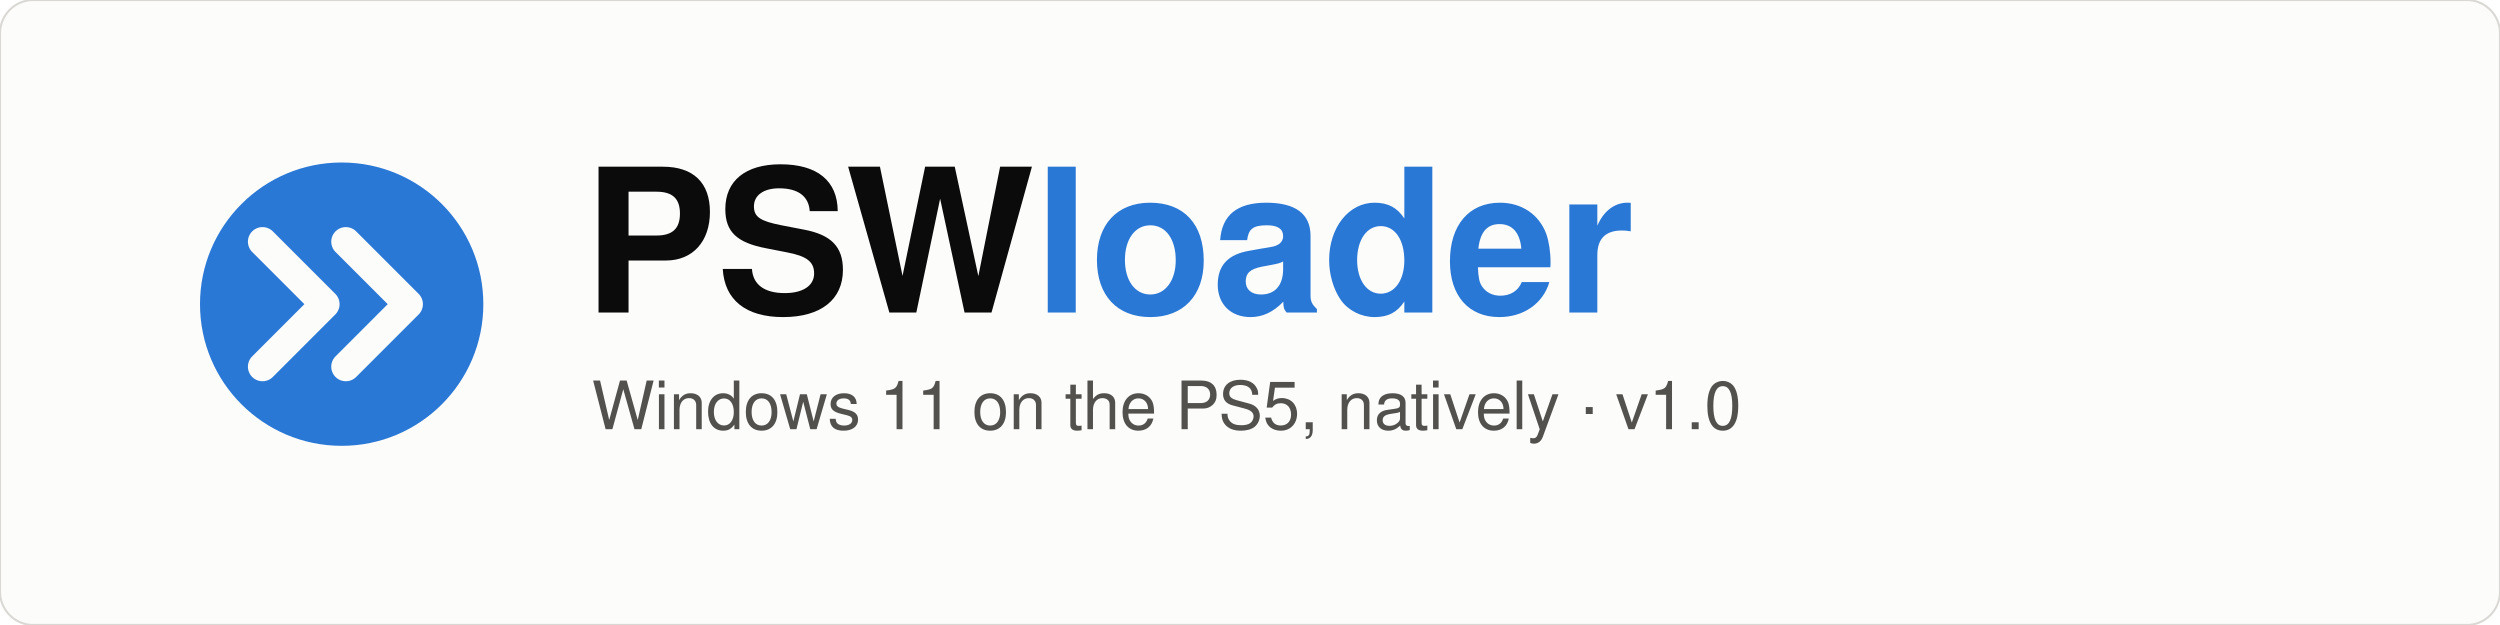
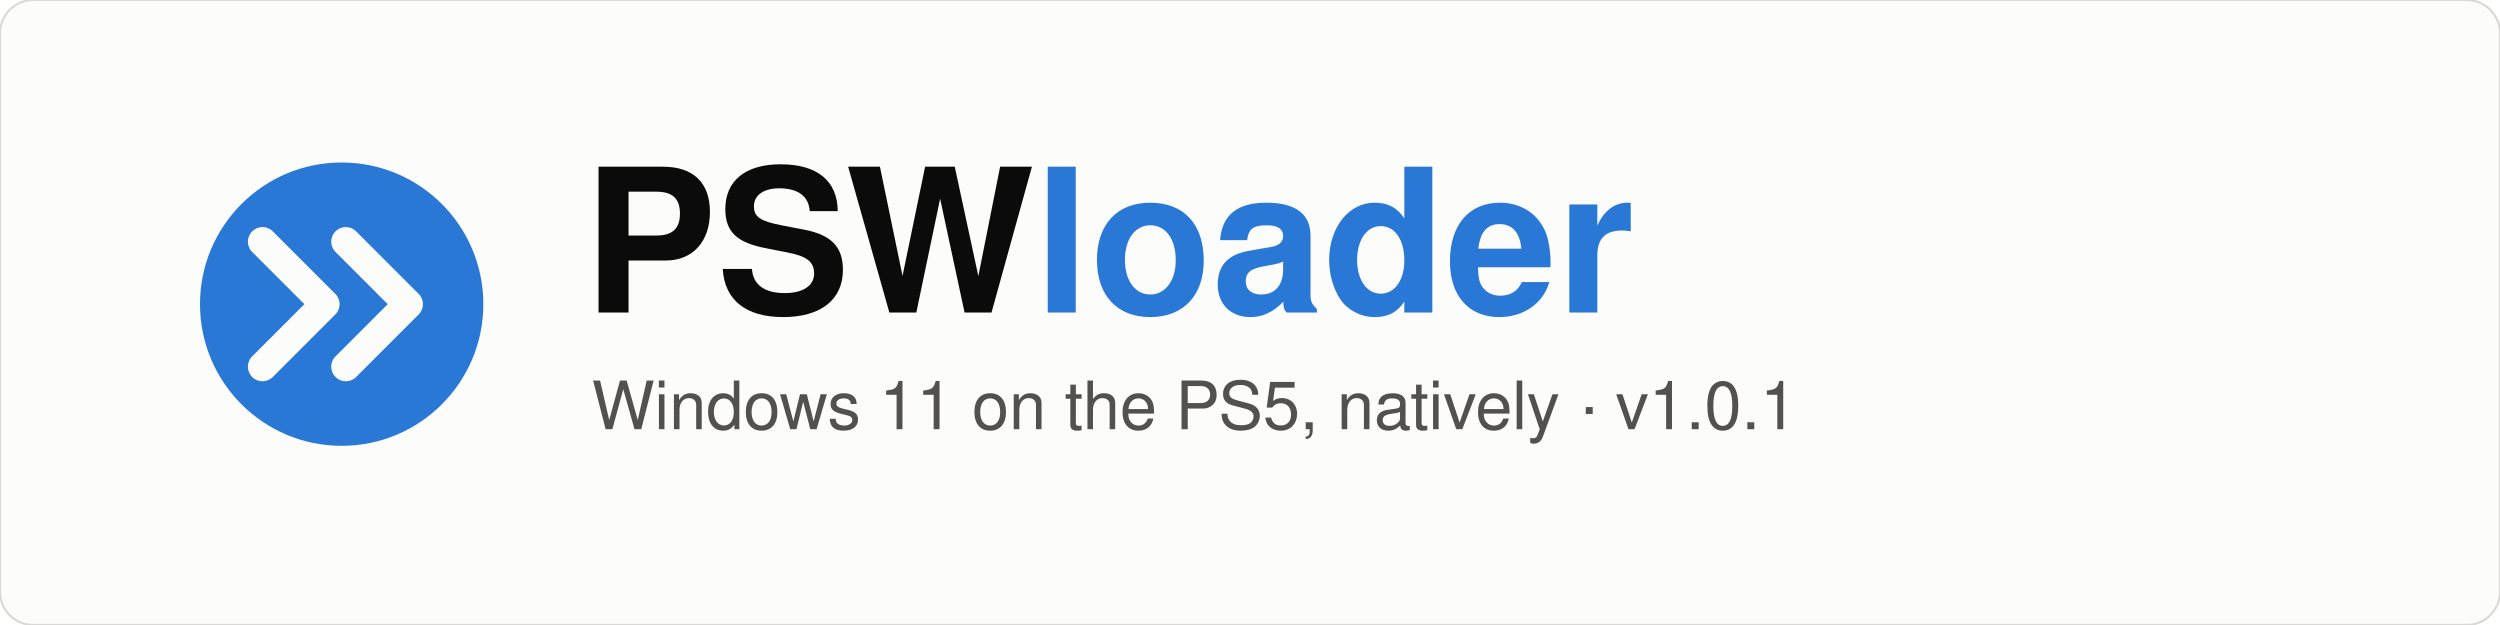
<svg xmlns="http://www.w3.org/2000/svg" width="1200" height="300" viewBox="0 0 1200 300" role="img" aria-labelledby="t d">
  <rect width="1200" height="300" rx="16" fill="#fcfcfb" stroke="#d9d8d4" />
  <g transform="translate(96 78)">
    <circle cx="68" cy="68" r="68" fill="#2a78d6" />
    <path d="M30 38 L60 68 L30 98 M70 38 L100 68 L70 98" fill="none" stroke="#fcfcfb" stroke-width="14" stroke-linecap="round" stroke-linejoin="round" />
  </g>
  <text x="280" y="150" font-family="-apple-system, 'Segoe UI', Helvetica, Arial, sans-serif" font-size="96" font-weight="700" fill="#0b0b0b">PSW<tspan fill="#2a78d6">loader</tspan>
  </text>
-   <text x="284" y="206" font-family="-apple-system, 'Segoe UI', Helvetica, Arial, sans-serif" font-size="32" fill="#52514e">Windows 11 on the PS5, natively  ·  v1.0</text>
+   <text x="284" y="206" font-family="-apple-system, 'Segoe UI', Helvetica, Arial, sans-serif" font-size="32" fill="#52514e">Windows 11 on the PS5, natively  ·  v1.0.1</text>
</svg>
